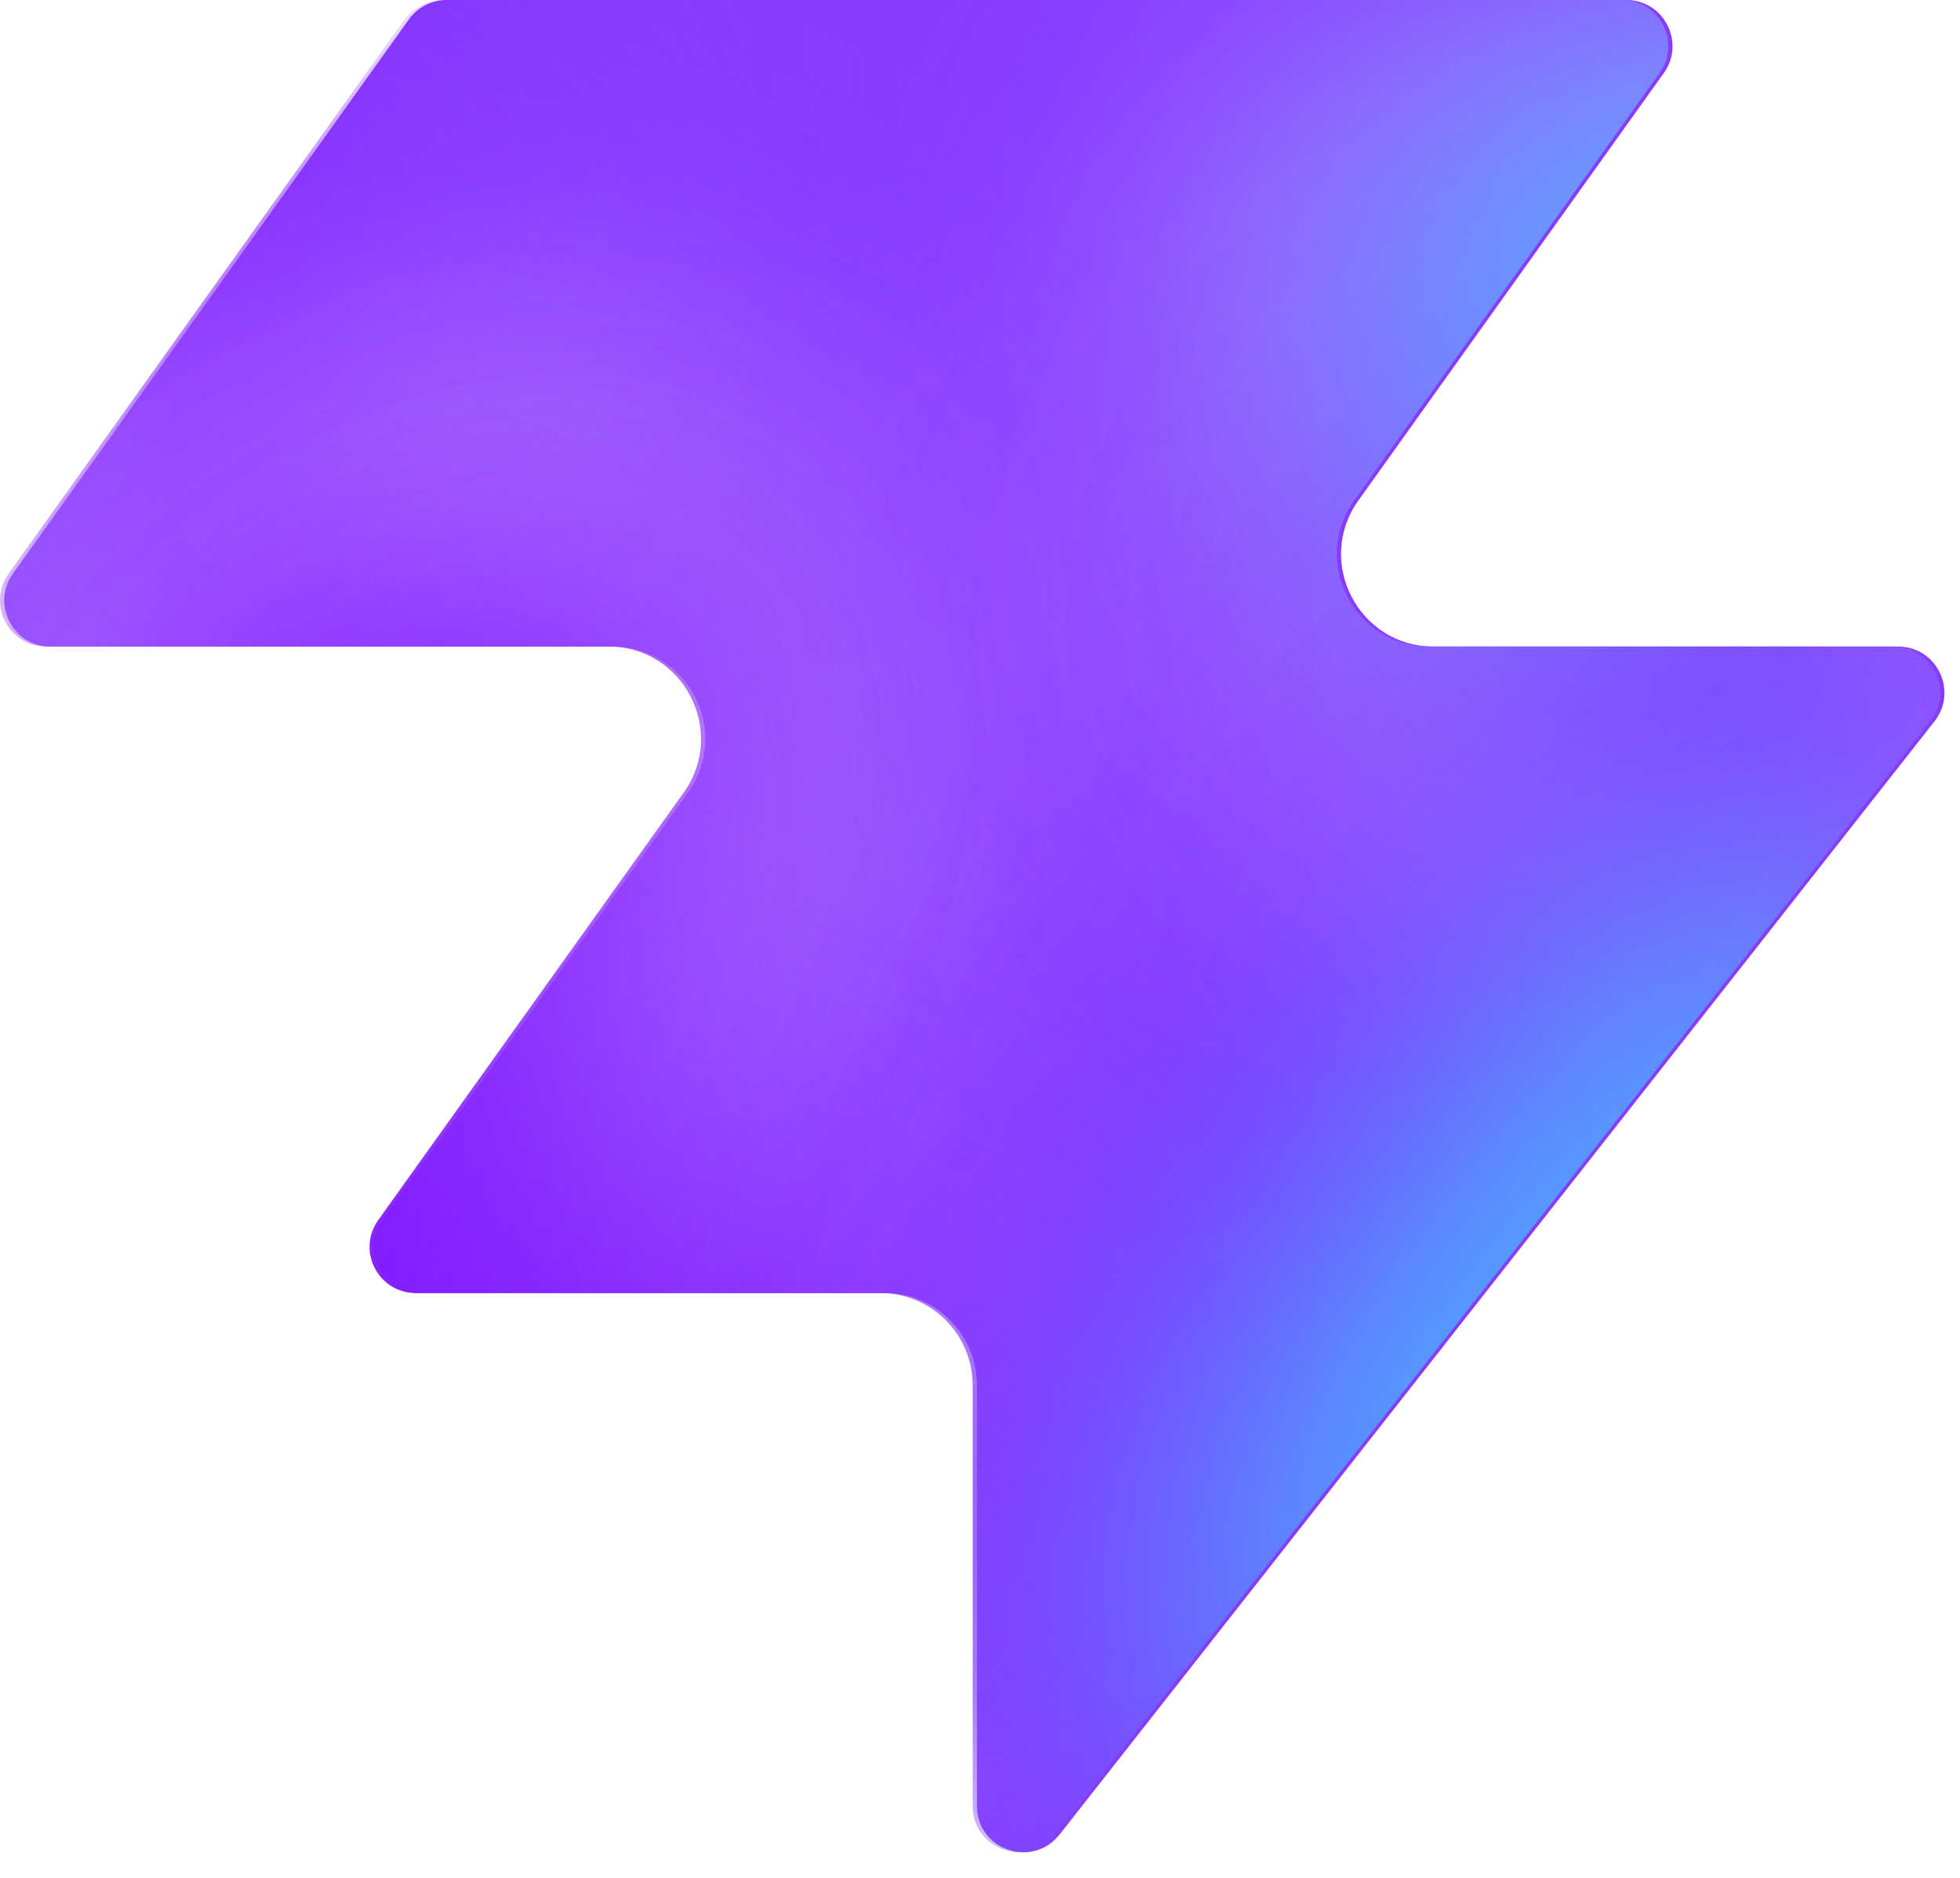
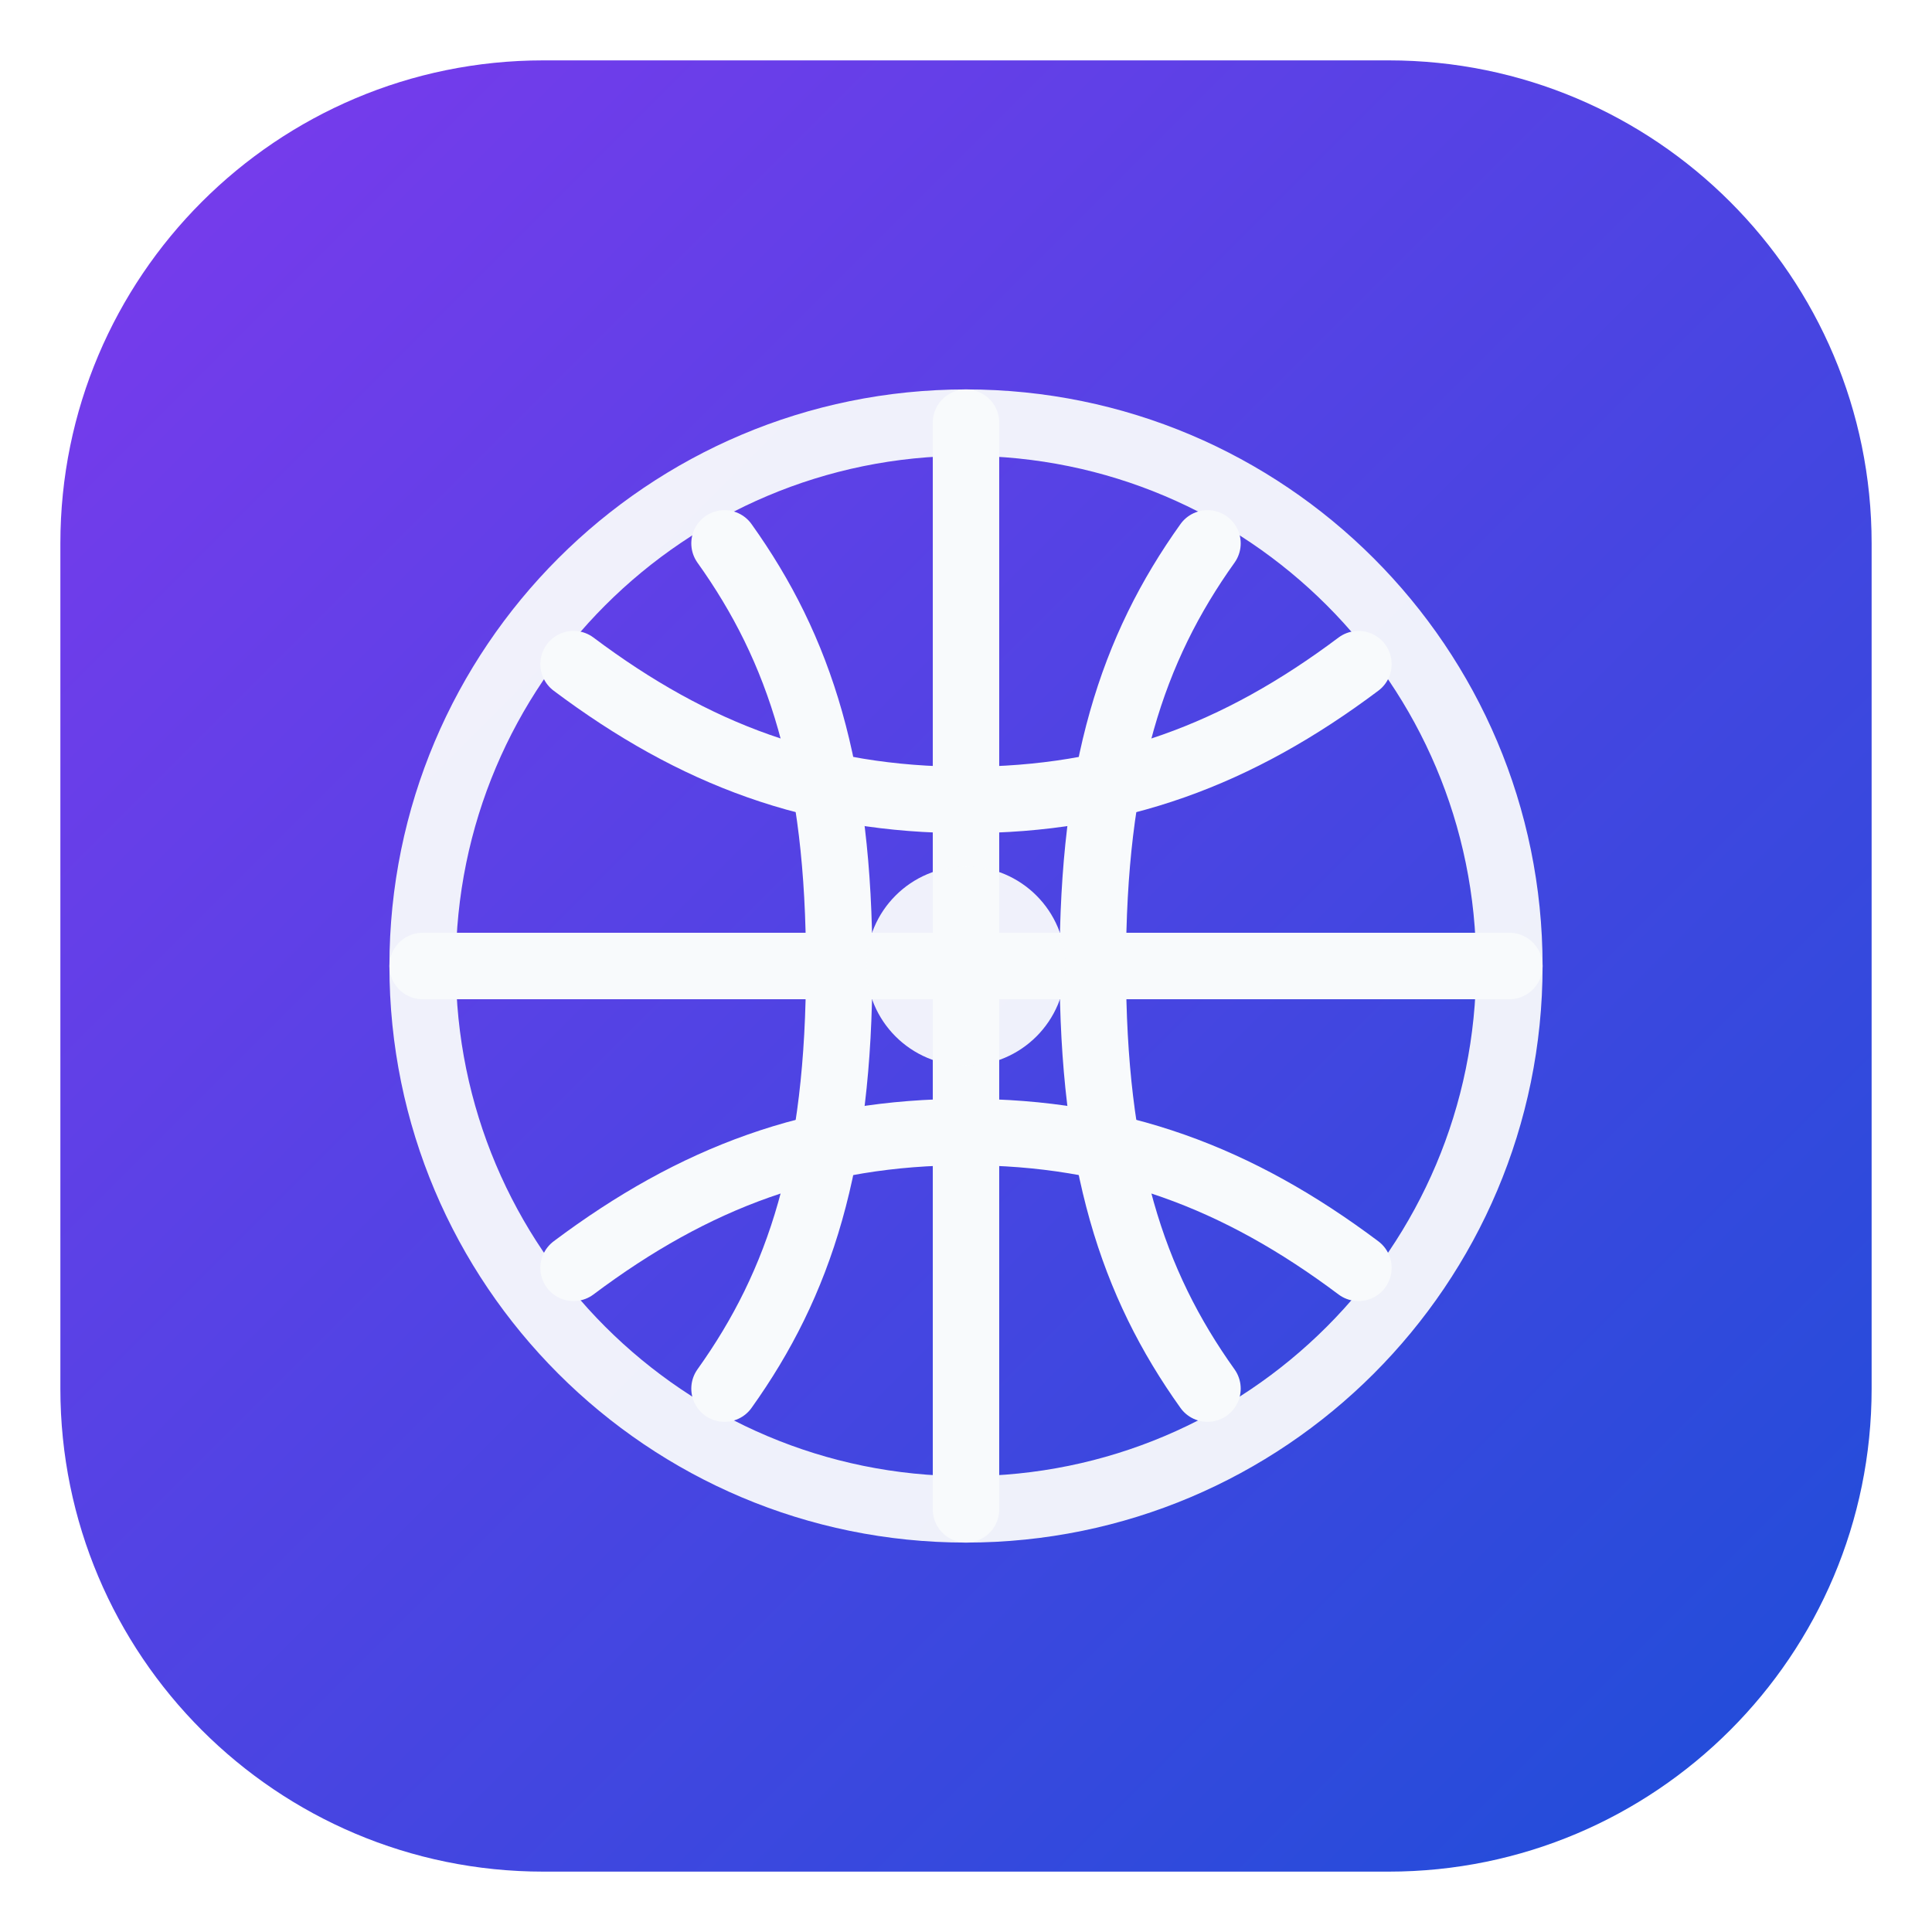
- <svg xmlns="http://www.w3.org/2000/svg" width="48" height="46" fill="none" viewBox="0 0 48 46">
-   <path fill="#863bff" d="M25.946 44.938c-.664.845-2.021.375-2.021-.698V33.937a2.26 2.26 0 0 0-2.262-2.262H10.287c-.92 0-1.456-1.04-.92-1.788l7.48-10.471c1.07-1.497 0-3.578-1.842-3.578H1.237c-.92 0-1.456-1.04-.92-1.788L10.013.474c.214-.297.556-.474.92-.474h28.894c.92 0 1.456 1.04.92 1.788l-7.48 10.471c-1.07 1.498 0 3.579 1.842 3.579h11.377c.943 0 1.473 1.088.89 1.83L25.947 44.94z" style="fill:#863bff;fill:color(display-p3 .525 .23 1);fill-opacity:1" />
-   <mask id="a" width="48" height="46" x="0" y="0" maskUnits="userSpaceOnUse" style="mask-type:alpha">
-     <path fill="#000" d="M25.842 44.938c-.664.844-2.021.375-2.021-.698V33.937a2.26 2.26 0 0 0-2.262-2.262H10.183c-.92 0-1.456-1.04-.92-1.788l7.48-10.471c1.07-1.498 0-3.579-1.842-3.579H1.133c-.92 0-1.456-1.04-.92-1.787L9.91.473c.214-.297.556-.474.92-.474h28.894c.92 0 1.456 1.04.92 1.788l-7.48 10.471c-1.07 1.498 0 3.578 1.842 3.578h11.377c.943 0 1.473 1.088.89 1.832L25.843 44.94z" style="fill:#000;fill-opacity:1" />
-   </mask>
-   <g mask="url(#a)">
-     <g filter="url(#b)">
-       <ellipse cx="5.508" cy="14.704" fill="#ede6ff" rx="5.508" ry="14.704" style="fill:#ede6ff;fill:color(display-p3 .927 .903 1);fill-opacity:1" transform="matrix(.00324 1 1 -.00324 -4.47 31.516)" />
-     </g>
-     <g filter="url(#c)">
-       <ellipse cx="10.399" cy="29.851" fill="#ede6ff" rx="10.399" ry="29.851" style="fill:#ede6ff;fill:color(display-p3 .927 .903 1);fill-opacity:1" transform="matrix(.00324 1 1 -.00324 -39.328 7.883)" />
-     </g>
-     <g filter="url(#d)">
-       <ellipse cx="5.508" cy="30.487" fill="#7e14ff" rx="5.508" ry="30.487" style="fill:#7e14ff;fill:color(display-p3 .492 .077 1);fill-opacity:1" transform="rotate(89.814 -25.913 -14.639)scale(1 -1)" />
-     </g>
-     <g filter="url(#e)">
-       <ellipse cx="5.508" cy="30.599" fill="#7e14ff" rx="5.508" ry="30.599" style="fill:#7e14ff;fill:color(display-p3 .492 .077 1);fill-opacity:1" transform="rotate(89.814 -32.644 -3.334)scale(1 -1)" />
-     </g>
-     <g filter="url(#f)">
-       <ellipse cx="5.508" cy="30.599" fill="#7e14ff" rx="5.508" ry="30.599" style="fill:#7e14ff;fill:color(display-p3 .492 .077 1);fill-opacity:1" transform="matrix(.00324 1 1 -.00324 -34.34 30.47)" />
-     </g>
-     <g filter="url(#g)">
-       <ellipse cx="14.072" cy="22.078" fill="#ede6ff" rx="14.072" ry="22.078" style="fill:#ede6ff;fill:color(display-p3 .927 .903 1);fill-opacity:1" transform="rotate(93.35 24.506 48.493)scale(-1 1)" />
-     </g>
-     <g filter="url(#h)">
-       <ellipse cx="3.47" cy="21.501" fill="#7e14ff" rx="3.47" ry="21.501" style="fill:#7e14ff;fill:color(display-p3 .492 .077 1);fill-opacity:1" transform="rotate(89.009 28.708 47.59)scale(-1 1)" />
-     </g>
-     <g filter="url(#i)">
-       <ellipse cx="3.47" cy="21.501" fill="#7e14ff" rx="3.47" ry="21.501" style="fill:#7e14ff;fill:color(display-p3 .492 .077 1);fill-opacity:1" transform="rotate(89.009 28.708 47.59)scale(-1 1)" />
-     </g>
-     <g filter="url(#j)">
-       <ellipse cx=".387" cy="8.972" fill="#7e14ff" rx="4.407" ry="29.108" style="fill:#7e14ff;fill:color(display-p3 .492 .077 1);fill-opacity:1" transform="rotate(39.51 .387 8.972)" />
-     </g>
-     <g filter="url(#k)">
-       <ellipse cx="47.523" cy="-6.092" fill="#7e14ff" rx="4.407" ry="29.108" style="fill:#7e14ff;fill:color(display-p3 .492 .077 1);fill-opacity:1" transform="rotate(37.892 47.523 -6.092)" />
-     </g>
-     <g filter="url(#l)">
-       <ellipse cx="41.412" cy="6.333" fill="#47bfff" rx="5.971" ry="9.665" style="fill:#47bfff;fill:color(display-p3 .28 .748 1);fill-opacity:1" transform="rotate(37.892 41.412 6.333)" />
-     </g>
-     <g filter="url(#m)">
-       <ellipse cx="-1.879" cy="38.332" fill="#7e14ff" rx="4.407" ry="29.108" style="fill:#7e14ff;fill:color(display-p3 .492 .077 1);fill-opacity:1" transform="rotate(37.892 -1.88 38.332)" />
-     </g>
-     <g filter="url(#n)">
-       <ellipse cx="-1.879" cy="38.332" fill="#7e14ff" rx="4.407" ry="29.108" style="fill:#7e14ff;fill:color(display-p3 .492 .077 1);fill-opacity:1" transform="rotate(37.892 -1.88 38.332)" />
-     </g>
-     <g filter="url(#o)">
-       <ellipse cx="35.651" cy="29.907" fill="#7e14ff" rx="4.407" ry="29.108" style="fill:#7e14ff;fill:color(display-p3 .492 .077 1);fill-opacity:1" transform="rotate(37.892 35.651 29.907)" />
-     </g>
-     <g filter="url(#p)">
-       <ellipse cx="38.418" cy="32.4" fill="#47bfff" rx="5.971" ry="15.297" style="fill:#47bfff;fill:color(display-p3 .28 .748 1);fill-opacity:1" transform="rotate(37.892 38.418 32.4)" />
-     </g>
-   </g>
+ <svg xmlns="http://www.w3.org/2000/svg" viewBox="0 0 64 64" role="img" aria-label="World Countries favicon">
  <defs>
-     <filter id="b" width="60.045" height="41.654" x="-19.77" y="16.149" color-interpolation-filters="sRGB" filterUnits="userSpaceOnUse">
-       <feFlood flood-opacity="0" result="BackgroundImageFix" />
-       <feBlend in="SourceGraphic" in2="BackgroundImageFix" result="shape" />
-       <feGaussianBlur result="effect1_foregroundBlur_2002_17158" stdDeviation="7.659" />
-     </filter>
-     <filter id="c" width="90.34" height="51.437" x="-54.613" y="-7.533" color-interpolation-filters="sRGB" filterUnits="userSpaceOnUse">
-       <feFlood flood-opacity="0" result="BackgroundImageFix" />
-       <feBlend in="SourceGraphic" in2="BackgroundImageFix" result="shape" />
-       <feGaussianBlur result="effect1_foregroundBlur_2002_17158" stdDeviation="7.659" />
-     </filter>
-     <filter id="d" width="79.355" height="29.4" x="-49.64" y="2.03" color-interpolation-filters="sRGB" filterUnits="userSpaceOnUse">
-       <feFlood flood-opacity="0" result="BackgroundImageFix" />
-       <feBlend in="SourceGraphic" in2="BackgroundImageFix" result="shape" />
-       <feGaussianBlur result="effect1_foregroundBlur_2002_17158" stdDeviation="4.596" />
-     </filter>
-     <filter id="e" width="79.579" height="29.4" x="-45.045" y="20.029" color-interpolation-filters="sRGB" filterUnits="userSpaceOnUse">
-       <feFlood flood-opacity="0" result="BackgroundImageFix" />
-       <feBlend in="SourceGraphic" in2="BackgroundImageFix" result="shape" />
-       <feGaussianBlur result="effect1_foregroundBlur_2002_17158" stdDeviation="4.596" />
-     </filter>
-     <filter id="f" width="79.579" height="29.4" x="-43.513" y="21.178" color-interpolation-filters="sRGB" filterUnits="userSpaceOnUse">
-       <feFlood flood-opacity="0" result="BackgroundImageFix" />
-       <feBlend in="SourceGraphic" in2="BackgroundImageFix" result="shape" />
-       <feGaussianBlur result="effect1_foregroundBlur_2002_17158" stdDeviation="4.596" />
-     </filter>
-     <filter id="g" width="74.749" height="58.852" x="15.756" y="-17.901" color-interpolation-filters="sRGB" filterUnits="userSpaceOnUse">
-       <feFlood flood-opacity="0" result="BackgroundImageFix" />
-       <feBlend in="SourceGraphic" in2="BackgroundImageFix" result="shape" />
-       <feGaussianBlur result="effect1_foregroundBlur_2002_17158" stdDeviation="7.659" />
-     </filter>
-     <filter id="h" width="61.377" height="25.362" x="23.548" y="2.284" color-interpolation-filters="sRGB" filterUnits="userSpaceOnUse">
-       <feFlood flood-opacity="0" result="BackgroundImageFix" />
-       <feBlend in="SourceGraphic" in2="BackgroundImageFix" result="shape" />
-       <feGaussianBlur result="effect1_foregroundBlur_2002_17158" stdDeviation="4.596" />
-     </filter>
-     <filter id="i" width="61.377" height="25.362" x="23.548" y="2.284" color-interpolation-filters="sRGB" filterUnits="userSpaceOnUse">
-       <feFlood flood-opacity="0" result="BackgroundImageFix" />
-       <feBlend in="SourceGraphic" in2="BackgroundImageFix" result="shape" />
-       <feGaussianBlur result="effect1_foregroundBlur_2002_17158" stdDeviation="4.596" />
-     </filter>
-     <filter id="j" width="56.045" height="63.649" x="-27.636" y="-22.853" color-interpolation-filters="sRGB" filterUnits="userSpaceOnUse">
-       <feFlood flood-opacity="0" result="BackgroundImageFix" />
-       <feBlend in="SourceGraphic" in2="BackgroundImageFix" result="shape" />
-       <feGaussianBlur result="effect1_foregroundBlur_2002_17158" stdDeviation="4.596" />
-     </filter>
-     <filter id="k" width="54.814" height="64.646" x="20.116" y="-38.415" color-interpolation-filters="sRGB" filterUnits="userSpaceOnUse">
-       <feFlood flood-opacity="0" result="BackgroundImageFix" />
-       <feBlend in="SourceGraphic" in2="BackgroundImageFix" result="shape" />
-       <feGaussianBlur result="effect1_foregroundBlur_2002_17158" stdDeviation="4.596" />
-     </filter>
-     <filter id="l" width="33.541" height="35.313" x="24.641" y="-11.323" color-interpolation-filters="sRGB" filterUnits="userSpaceOnUse">
-       <feFlood flood-opacity="0" result="BackgroundImageFix" />
-       <feBlend in="SourceGraphic" in2="BackgroundImageFix" result="shape" />
-       <feGaussianBlur result="effect1_foregroundBlur_2002_17158" stdDeviation="4.596" />
-     </filter>
-     <filter id="m" width="54.814" height="64.646" x="-29.286" y="6.009" color-interpolation-filters="sRGB" filterUnits="userSpaceOnUse">
-       <feFlood flood-opacity="0" result="BackgroundImageFix" />
-       <feBlend in="SourceGraphic" in2="BackgroundImageFix" result="shape" />
-       <feGaussianBlur result="effect1_foregroundBlur_2002_17158" stdDeviation="4.596" />
-     </filter>
-     <filter id="n" width="54.814" height="64.646" x="-29.286" y="6.009" color-interpolation-filters="sRGB" filterUnits="userSpaceOnUse">
-       <feFlood flood-opacity="0" result="BackgroundImageFix" />
-       <feBlend in="SourceGraphic" in2="BackgroundImageFix" result="shape" />
-       <feGaussianBlur result="effect1_foregroundBlur_2002_17158" stdDeviation="4.596" />
-     </filter>
-     <filter id="o" width="54.814" height="64.646" x="8.244" y="-2.416" color-interpolation-filters="sRGB" filterUnits="userSpaceOnUse">
-       <feFlood flood-opacity="0" result="BackgroundImageFix" />
-       <feBlend in="SourceGraphic" in2="BackgroundImageFix" result="shape" />
-       <feGaussianBlur result="effect1_foregroundBlur_2002_17158" stdDeviation="4.596" />
-     </filter>
-     <filter id="p" width="39.409" height="43.623" x="18.713" y="10.588" color-interpolation-filters="sRGB" filterUnits="userSpaceOnUse">
-       <feFlood flood-opacity="0" result="BackgroundImageFix" />
-       <feBlend in="SourceGraphic" in2="BackgroundImageFix" result="shape" />
-       <feGaussianBlur result="effect1_foregroundBlur_2002_17158" stdDeviation="4.596" />
-     </filter>
+     <linearGradient id="bg" x1="0" x2="1" y1="0" y2="1">
+       <stop offset="0%" stop-color="#7c3aed" />
+       <stop offset="100%" stop-color="#1d4ed8" />
+     </linearGradient>
  </defs>
+   <rect x="2" y="2" width="60" height="60" rx="16" fill="url(#bg)" />
+   <circle cx="32" cy="32" r="18" fill="none" stroke="#f8fafc" stroke-width="2.2" opacity="0.95" />
+   <path d="M32 14v36M14 32h36M19 22c4 3 8 4.5 13 4.5S41 25 45 22M19 42c4-3 8-4.5 13-4.5S41 39 45 42" fill="none" stroke="#f8fafc" stroke-width="2.2" stroke-linecap="round" />
+   <path d="M24 18c2.5 3.5 3.8 7.5 3.8 14s-1.3 10.5-3.8 14M40 18c-2.5 3.5-3.8 7.5-3.8 14s1.3 10.5 3.8 14" fill="none" stroke="#f8fafc" stroke-width="2.2" stroke-linecap="round" />
+   <circle cx="32" cy="32" r="3.3" fill="#f8fafc" opacity="0.95" />
</svg>
